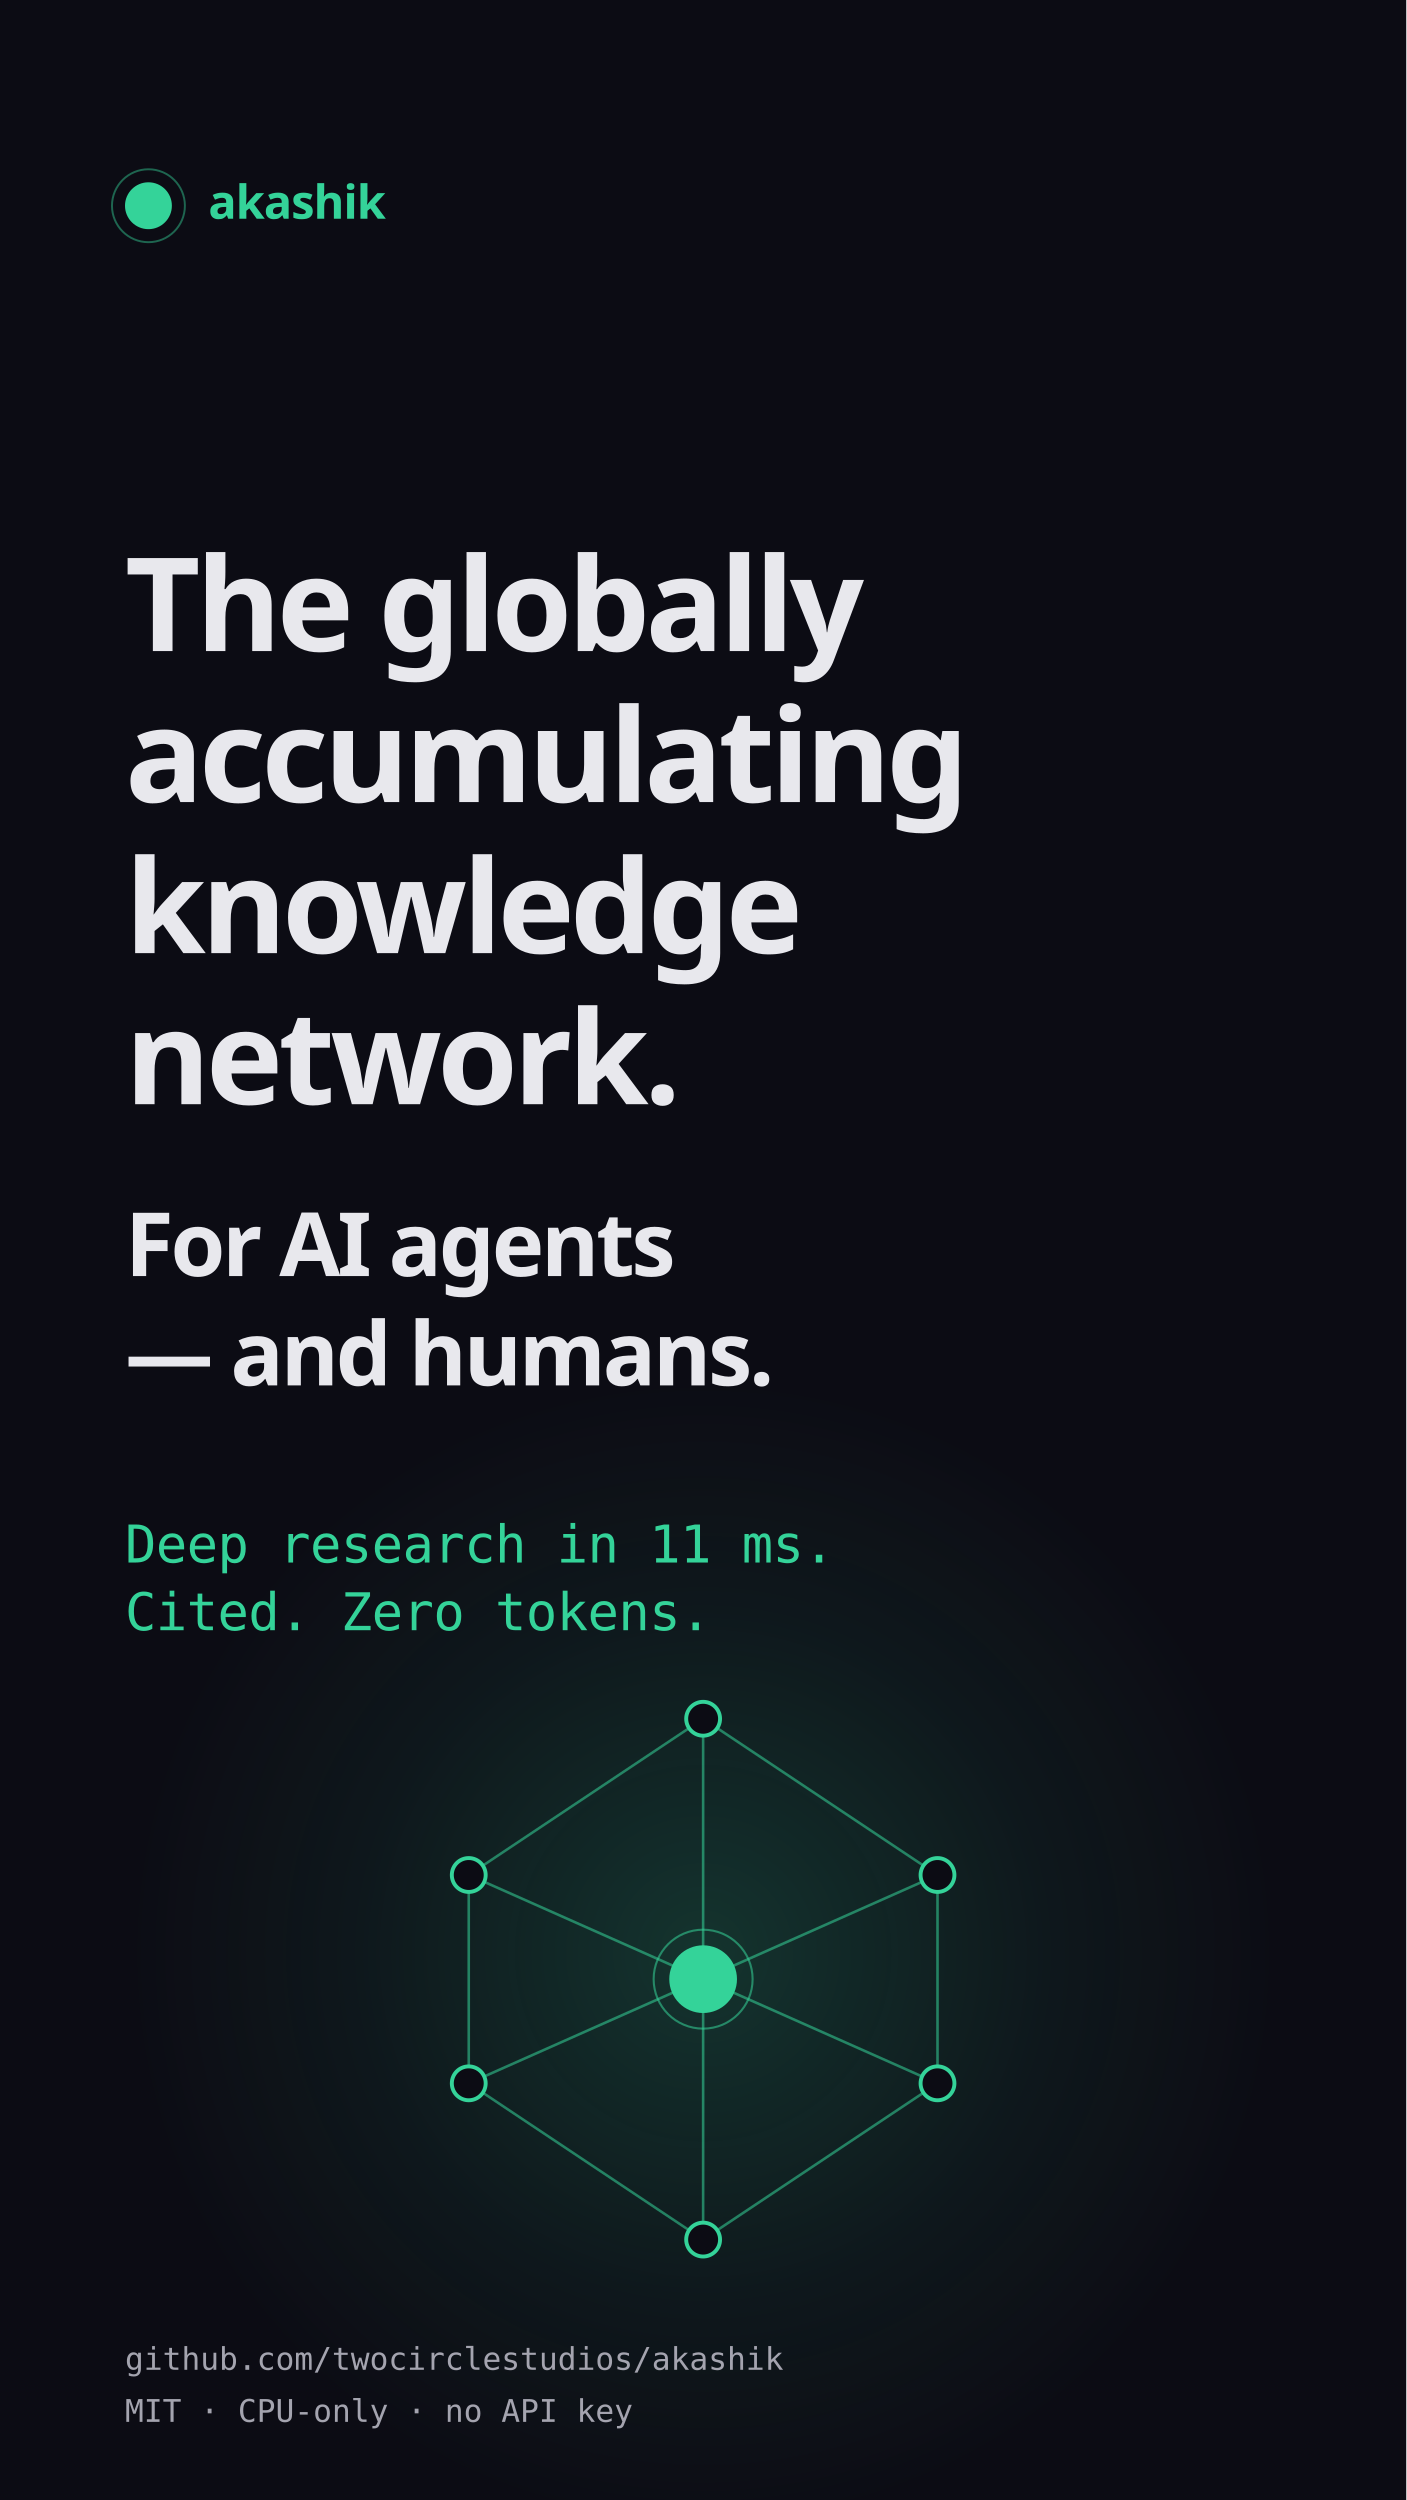
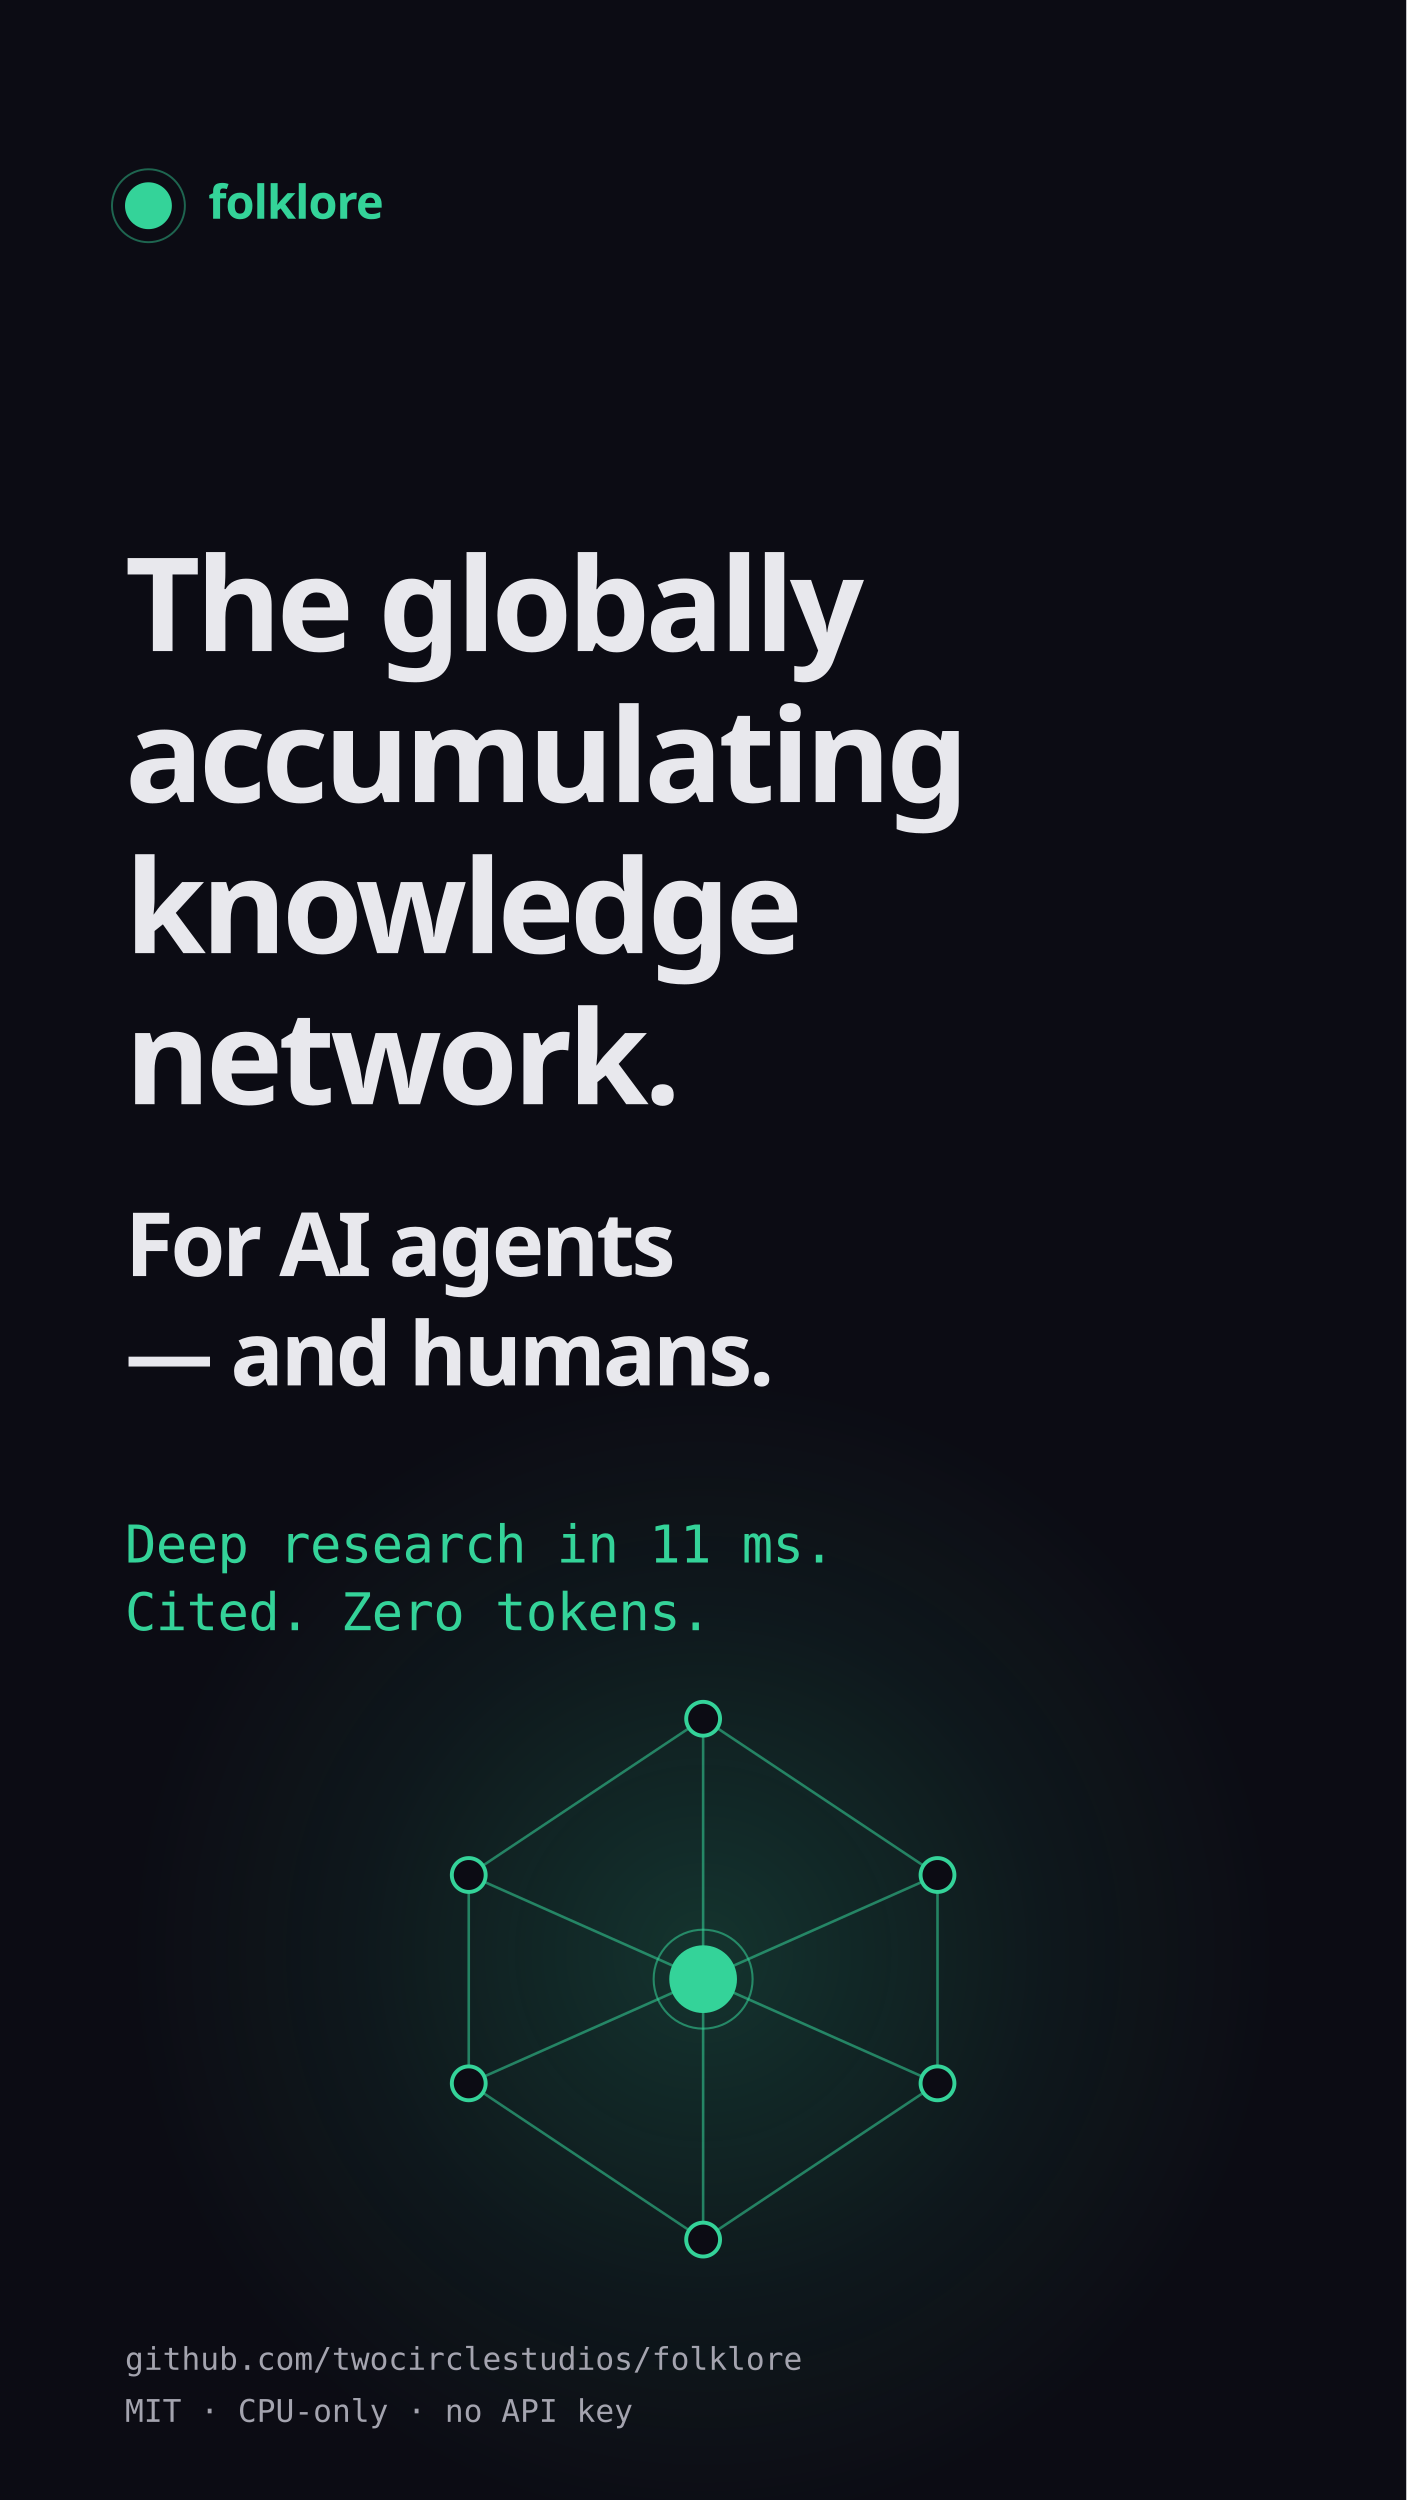
- <svg xmlns="http://www.w3.org/2000/svg" viewBox="0 0 1080 1920" width="1080" height="1920" role="img" aria-label="akashik — The globally accumulating knowledge network. For AI agents and humans.">
+ <svg xmlns="http://www.w3.org/2000/svg" viewBox="0 0 1080 1920" width="1080" height="1920" role="img" aria-label="folklore — The globally accumulating knowledge network. For AI agents and humans.">
  <defs>
    <style>
      .og-display  { font-family: 'Outfit', system-ui, sans-serif; font-weight: 600; letter-spacing: -0.035em; fill: #e8e8ed; }
      .og-mark     { font-family: 'Outfit', system-ui, sans-serif; font-weight: 700; letter-spacing: -0.02em; fill: #34d399; }
      .og-claim    { font-family: 'JetBrains Mono', monospace; font-weight: 500; fill: #34d399; letter-spacing: -0.01em; }
      .og-meta     { font-family: 'JetBrains Mono', monospace; font-weight: 400; fill: #a4a4af; }
    </style>
    <radialGradient id="meshGlow" cx="50%" cy="50%" r="50%">
      <stop offset="0%" stop-color="#34d399" stop-opacity="0.20" />
      <stop offset="60%" stop-color="#34d399" stop-opacity="0.06" />
      <stop offset="100%" stop-color="#34d399" stop-opacity="0" />
    </radialGradient>
  </defs>
  <rect width="1080" height="1920" fill="#0c0c14" />
  <circle cx="540" cy="1500" r="440" fill="url(#meshGlow)" />
  <g transform="translate(96, 140)">
    <circle cx="18" cy="18" r="18" fill="#34d399" />
    <circle cx="18" cy="18" r="28" fill="none" stroke="#34d399" stroke-width="1.5" opacity="0.45" />
-     <text x="64" y="28" class="og-mark" font-size="36">akashik</text>
+     <text x="64" y="28" class="og-mark" font-size="36">folklore</text>
  </g>
  <text class="og-display" font-size="100" x="96" y="500">The globally</text>
  <text class="og-display" font-size="100" x="96" y="616">accumulating</text>
  <text class="og-display" font-size="100" x="96" y="732">knowledge</text>
  <text class="og-display" font-size="100" x="96" y="848">network.</text>
  <text class="og-display" font-size="68" x="96" y="980">For AI agents</text>
  <text class="og-display" font-size="68" x="96" y="1064" fill="#34d399">— and humans.</text>
  <text class="og-claim" font-size="40" x="96" y="1200">Deep research in 11 ms.</text>
  <text class="og-claim" font-size="40" x="96" y="1252">Cited.  Zero tokens.</text>
  <g transform="translate(360, 1320)" stroke="#34d399" stroke-linecap="round" fill="none">
    <g stroke-width="2" opacity="0.55">
      <line x1="180" y1="0" x2="0" y2="120" />
      <line x1="180" y1="0" x2="360" y2="120" />
      <line x1="0" y1="120" x2="0" y2="280" />
      <line x1="360" y1="120" x2="360" y2="280" />
      <line x1="0" y1="280" x2="180" y2="400" />
      <line x1="360" y1="280" x2="180" y2="400" />
      <line x1="180" y1="0" x2="180" y2="400" />
      <line x1="0" y1="120" x2="360" y2="280" />
      <line x1="360" y1="120" x2="0" y2="280" />
    </g>
    <g stroke-width="3" fill="#0c0c14">
      <circle cx="180" cy="0" r="13" />
      <circle cx="0" cy="120" r="13" />
      <circle cx="360" cy="120" r="13" />
      <circle cx="0" cy="280" r="13" />
      <circle cx="360" cy="280" r="13" />
      <circle cx="180" cy="400" r="13" />
    </g>
    <circle cx="180" cy="200" r="26" fill="#34d399" stroke="none" />
    <circle cx="180" cy="200" r="38" fill="none" stroke-width="1.6" opacity="0.55" />
  </g>
-   <text class="og-meta" font-size="24" x="96" y="1820">github.com/twocirclestudios/akashik</text>
+   <text class="og-meta" font-size="24" x="96" y="1820">github.com/twocirclestudios/folklore</text>
  <text class="og-meta" font-size="24" x="96" y="1860">MIT  ·  CPU-only  ·  no API key</text>
</svg>
